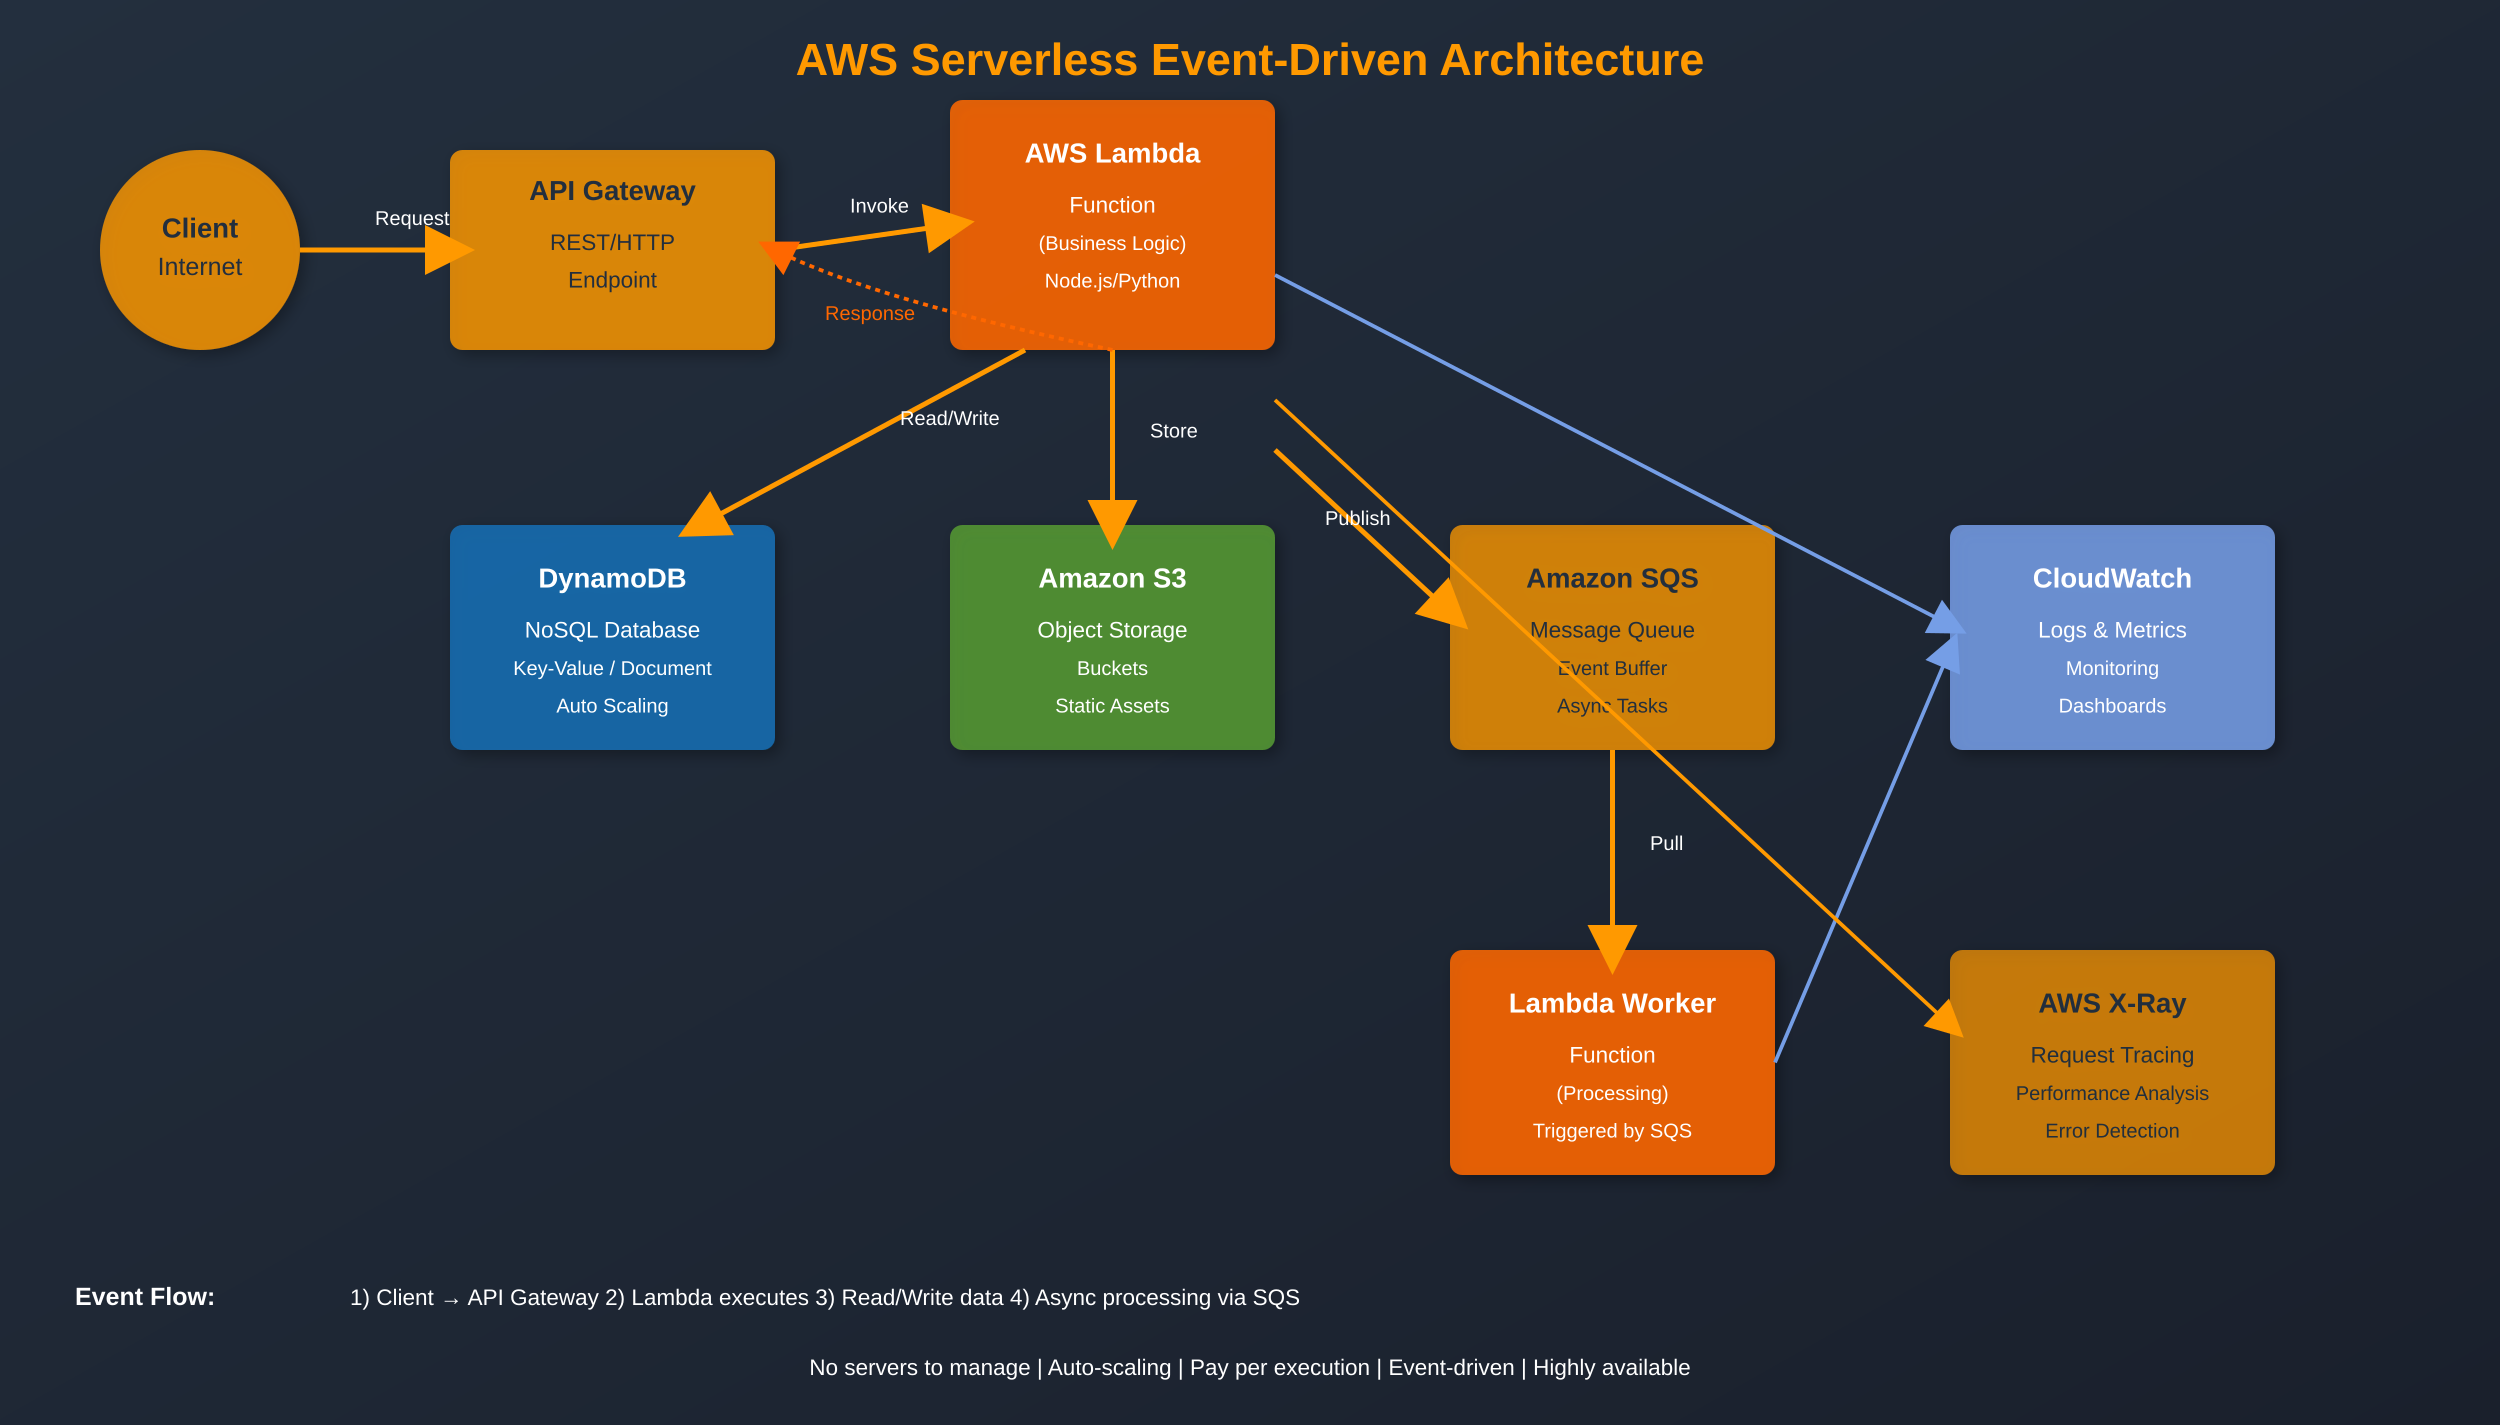
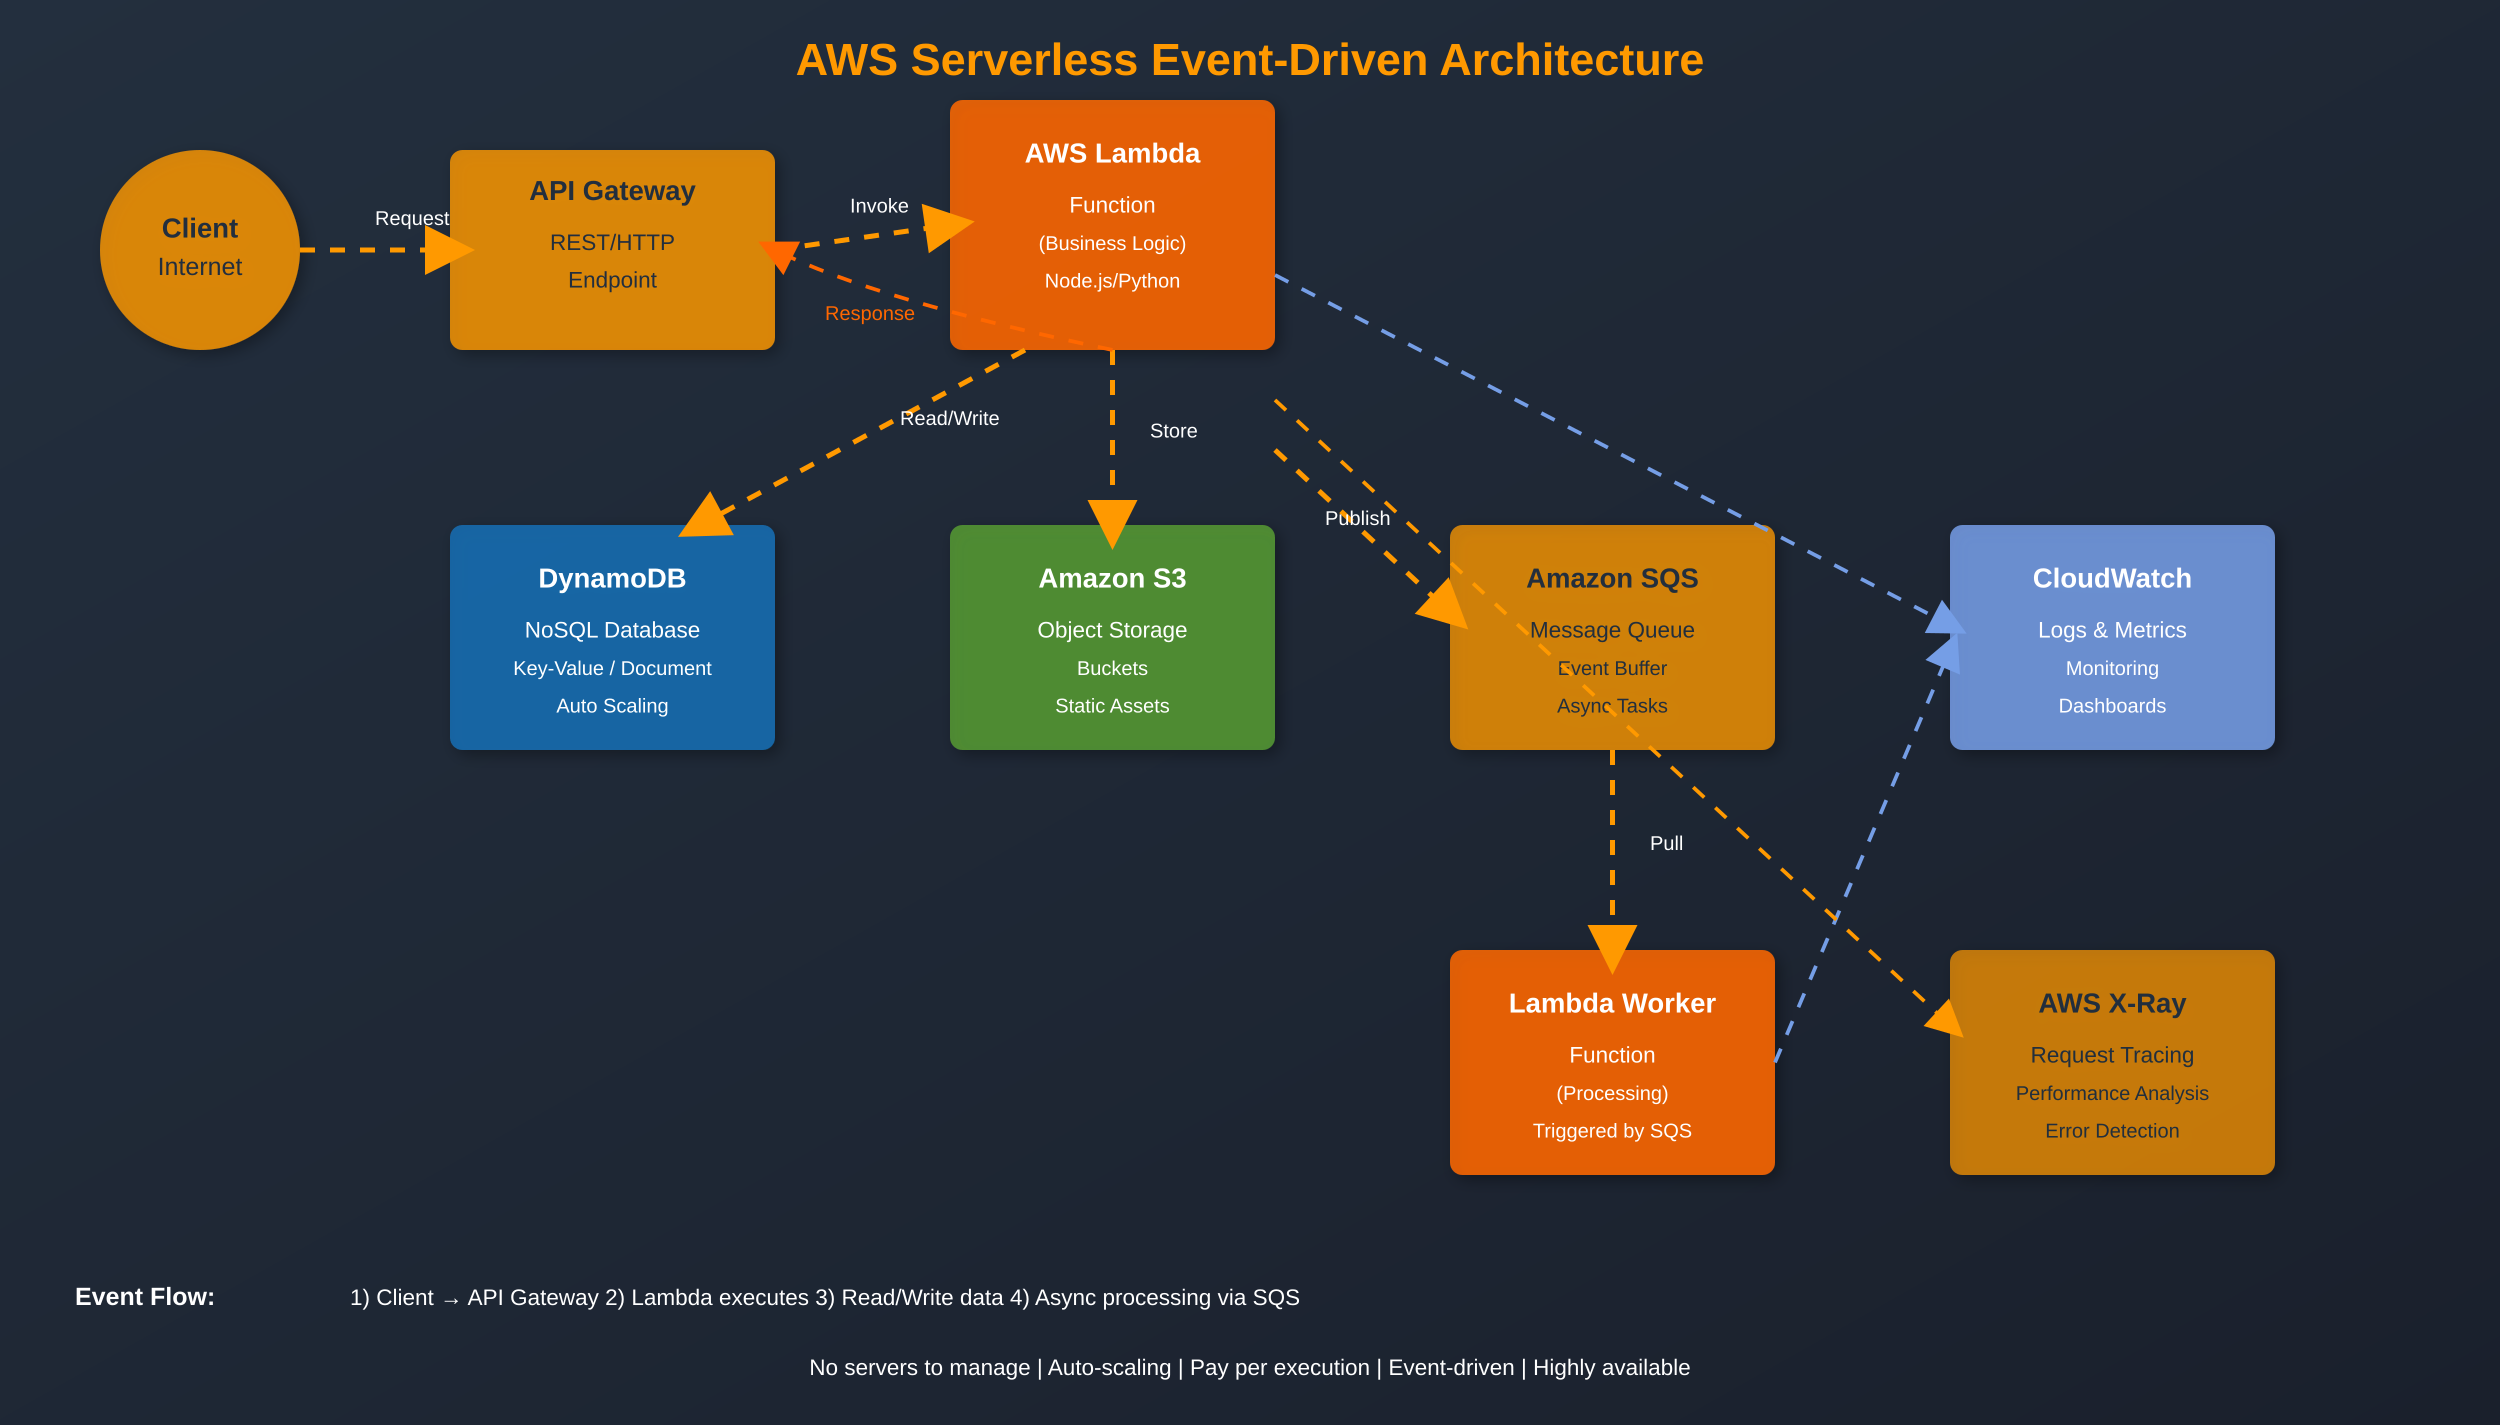
<svg xmlns="http://www.w3.org/2000/svg" viewBox="0 0 1000 570" font-family="Segoe UI, Arial, sans-serif">
  <defs>
    <linearGradient id="bgGrad" x1="0%" y1="0%" x2="100%" y2="100%">
      <stop offset="0%" style="stop-color:#232F3E;stop-opacity:1" />
      <stop offset="100%" style="stop-color:#1a202c;stop-opacity:1" />
    </linearGradient>
    <filter id="shadow" x="-50%" y="-50%" width="200%" height="200%">
      <feDropShadow dx="2" dy="2" stdDeviation="3" flood-opacity="0.4" />
    </filter>
  </defs>
  <rect width="1000" height="570" fill="url(#bgGrad)" />
  <text x="500" y="30" font-size="18" font-weight="bold" fill="#FF9900" text-anchor="middle">AWS Serverless Event-Driven Architecture</text>
  <g filter="url(#shadow)">
    <circle cx="80" cy="100" r="40" fill="#FF9900" opacity="0.8" />
    <text x="80" y="95" font-size="11" font-weight="bold" fill="#232F3E" text-anchor="middle">Client</text>
    <text x="80" y="110" font-size="10" fill="#232F3E" text-anchor="middle">Internet</text>
  </g>
  <g filter="url(#shadow)">
    <rect x="180" y="60" width="130" height="80" fill="#FF9900" opacity="0.8" rx="5" />
    <text x="245" y="80" font-size="11" font-weight="bold" fill="#232F3E" text-anchor="middle">API Gateway</text>
    <text x="245" y="100" font-size="9" fill="#232F3E" text-anchor="middle">REST/HTTP</text>
    <text x="245" y="115" font-size="9" fill="#232F3E" text-anchor="middle">Endpoint</text>
  </g>
-   <path d="M 120 100 L 180 100" stroke="#FF9900" stroke-width="2" fill="none" marker-end="url(#arrowhead)" />
+   <path class="flow" d="M 120 100 L 180 100" stroke="#FF9900" stroke-width="2" fill="none" marker-end="url(#arrowhead)" />
  <text x="150" y="90" font-size="8" fill="#FFFFFF">Request</text>
  <g filter="url(#shadow)">
    <rect x="380" y="40" width="130" height="100" fill="#FF6700" opacity="0.85" rx="5" />
    <text x="445" y="65" font-size="11" font-weight="bold" fill="#FFFFFF" text-anchor="middle">AWS Lambda</text>
    <text x="445" y="85" font-size="9" fill="#FFFFFF" text-anchor="middle">Function</text>
    <text x="445" y="100" font-size="8" fill="#FFFFFF" text-anchor="middle">(Business Logic)</text>
    <text x="445" y="115" font-size="8" fill="#FFFFFF" text-anchor="middle">Node.js/Python</text>
  </g>
-   <path d="M 310 100 L 380 90" stroke="#FF9900" stroke-width="2" fill="none" marker-end="url(#arrowhead)" />
+   <path class="flow" d="M 310 100 L 380 90" stroke="#FF9900" stroke-width="2" fill="none" marker-end="url(#arrowhead)" />
  <text x="340" y="85" font-size="8" fill="#FFFFFF">Invoke</text>
  <g filter="url(#shadow)">
    <rect x="180" y="210" width="130" height="90" fill="#146EB4" opacity="0.85" rx="5" />
    <text x="245" y="235" font-size="11" font-weight="bold" fill="#FFFFFF" text-anchor="middle">DynamoDB</text>
    <text x="245" y="255" font-size="9" fill="#FFFFFF" text-anchor="middle">NoSQL Database</text>
    <text x="245" y="270" font-size="8" fill="#FFFFFF" text-anchor="middle">Key-Value / Document</text>
    <text x="245" y="285" font-size="8" fill="#FFFFFF" text-anchor="middle">Auto Scaling</text>
  </g>
-   <path d="M 410 140 L 280 210" stroke="#FF9900" stroke-width="2" fill="none" marker-end="url(#arrowhead)" />
+   <path class="flow" d="M 410 140 L 280 210" stroke="#FF9900" stroke-width="2" fill="none" marker-end="url(#arrowhead)" />
  <text x="360" y="170" font-size="8" fill="#FFFFFF">Read/Write</text>
  <g filter="url(#shadow)">
    <rect x="380" y="210" width="130" height="90" fill="#569A31" opacity="0.85" rx="5" />
    <text x="445" y="235" font-size="11" font-weight="bold" fill="#FFFFFF" text-anchor="middle">Amazon S3</text>
    <text x="445" y="255" font-size="9" fill="#FFFFFF" text-anchor="middle">Object Storage</text>
    <text x="445" y="270" font-size="8" fill="#FFFFFF" text-anchor="middle">Buckets</text>
    <text x="445" y="285" font-size="8" fill="#FFFFFF" text-anchor="middle">Static Assets</text>
  </g>
-   <path d="M 445 140 L 445 210" stroke="#FF9900" stroke-width="2" fill="none" marker-end="url(#arrowhead)" />
+   <path class="flow" d="M 445 140 L 445 210" stroke="#FF9900" stroke-width="2" fill="none" marker-end="url(#arrowhead)" />
  <text x="460" y="175" font-size="8" fill="#FFFFFF">Store</text>
  <g filter="url(#shadow)">
    <rect x="580" y="210" width="130" height="90" fill="#FF9900" opacity="0.75" rx="5" />
    <text x="645" y="235" font-size="11" font-weight="bold" fill="#232F3E" text-anchor="middle">Amazon SQS</text>
    <text x="645" y="255" font-size="9" fill="#232F3E" text-anchor="middle">Message Queue</text>
    <text x="645" y="270" font-size="8" fill="#232F3E" text-anchor="middle">Event Buffer</text>
    <text x="645" y="285" font-size="8" fill="#232F3E" text-anchor="middle">Async Tasks</text>
  </g>
-   <path d="M 510 180 L 580 245" stroke="#FF9900" stroke-width="2" fill="none" marker-end="url(#arrowhead)" />
+   <path class="flow" d="M 510 180 L 580 245" stroke="#FF9900" stroke-width="2" fill="none" marker-end="url(#arrowhead)" />
  <text x="530" y="210" font-size="8" fill="#FFFFFF">Publish</text>
  <g filter="url(#shadow)">
    <rect x="580" y="380" width="130" height="90" fill="#FF6700" opacity="0.85" rx="5" />
    <text x="645" y="405" font-size="11" font-weight="bold" fill="#FFFFFF" text-anchor="middle">Lambda Worker</text>
    <text x="645" y="425" font-size="9" fill="#FFFFFF" text-anchor="middle">Function</text>
    <text x="645" y="440" font-size="8" fill="#FFFFFF" text-anchor="middle">(Processing)</text>
    <text x="645" y="455" font-size="8" fill="#FFFFFF" text-anchor="middle">Triggered by SQS</text>
  </g>
-   <path d="M 645 300 L 645 380" stroke="#FF9900" stroke-width="2" fill="none" marker-end="url(#arrowhead)" />
+   <path class="flow" d="M 645 300 L 645 380" stroke="#FF9900" stroke-width="2" fill="none" marker-end="url(#arrowhead)" />
  <text x="660" y="340" font-size="8" fill="#FFFFFF">Pull</text>
  <g filter="url(#shadow)">
    <rect x="780" y="210" width="130" height="90" fill="#759EE6" opacity="0.85" rx="5" />
    <text x="845" y="235" font-size="11" font-weight="bold" fill="#FFFFFF" text-anchor="middle">CloudWatch</text>
    <text x="845" y="255" font-size="9" fill="#FFFFFF" text-anchor="middle">Logs &amp; Metrics</text>
    <text x="845" y="270" font-size="8" fill="#FFFFFF" text-anchor="middle">Monitoring</text>
    <text x="845" y="285" font-size="8" fill="#FFFFFF" text-anchor="middle">Dashboards</text>
  </g>
-   <path d="M 510 110 L 780 250" stroke="#759EE6" stroke-width="1.5" fill="none" marker-end="url(#arrowhead2)" />
-   <path d="M 710 425 L 780 260" stroke="#759EE6" stroke-width="1.5" fill="none" marker-end="url(#arrowhead2)" />
+   <path class="flow" d="M 510 110 L 780 250" stroke="#759EE6" stroke-width="1.5" fill="none" marker-end="url(#arrowhead2)" />
+   <path class="flow" d="M 710 425 L 780 260" stroke="#759EE6" stroke-width="1.5" fill="none" marker-end="url(#arrowhead2)" />
  <g filter="url(#shadow)">
    <rect x="780" y="380" width="130" height="90" fill="#FF9900" opacity="0.7" rx="5" />
    <text x="845" y="405" font-size="11" font-weight="bold" fill="#232F3E" text-anchor="middle">AWS X-Ray</text>
    <text x="845" y="425" font-size="9" fill="#232F3E" text-anchor="middle">Request Tracing</text>
    <text x="845" y="440" font-size="8" fill="#232F3E" text-anchor="middle">Performance Analysis</text>
    <text x="845" y="455" font-size="8" fill="#232F3E" text-anchor="middle">Error Detection</text>
  </g>
-   <path d="M 510 160 L 780 410" stroke="#FF9900" stroke-width="1.5" fill="none" marker-end="url(#arrowhead)" />
-   <path d="M 445 140 Q 350 120 310 100" stroke="#FF6700" stroke-width="1.5" fill="none" stroke-dasharray="2,2" marker-end="url(#arrowhead3)" />
+   <path class="flow" d="M 510 160 L 780 410" stroke="#FF9900" stroke-width="1.5" fill="none" marker-end="url(#arrowhead)" />
+   <path class="flow" d="M 445 140 Q 350 120 310 100" stroke="#FF6700" stroke-width="1.5" fill="none" stroke-dasharray="2,2" marker-end="url(#arrowhead3)" />
  <text x="330" y="128" font-size="8" fill="#FF6700">Response</text>
  <g>
    <text x="30" y="522" font-size="10" font-weight="bold" fill="#FFFFFF">Event Flow:</text>
    <text x="140" y="522" font-size="9" fill="#FFFFFF">1) Client → API Gateway  2) Lambda executes  3) Read/Write data  4) Async processing via SQS</text>
  </g>
  <text x="500" y="550" font-size="9" fill="#FFFFFF" text-anchor="middle">No servers to manage | Auto-scaling | Pay per execution | Event-driven | Highly available</text>
  <defs>
    <marker id="arrowhead" markerWidth="10" markerHeight="10" refX="5" refY="5" orient="auto">
      <polygon points="0 0, 10 5, 0 10" fill="#FF9900" />
    </marker>
    <marker id="arrowhead2" markerWidth="10" markerHeight="10" refX="5" refY="5" orient="auto">
      <polygon points="0 0, 10 5, 0 10" fill="#759EE6" />
    </marker>
    <marker id="arrowhead3" markerWidth="10" markerHeight="10" refX="5" refY="5" orient="auto">
      <polygon points="0 0, 10 5, 0 10" fill="#FF6700" />
    </marker>
+     <style>.flow{stroke-dasharray:6 6;animation:move 1.5s linear infinite}@keyframes move{to{stroke-dashoffset:-24}}@media(prefers-reduced-motion:reduce){.flow{animation:none}}</style>
  </defs>
</svg>
